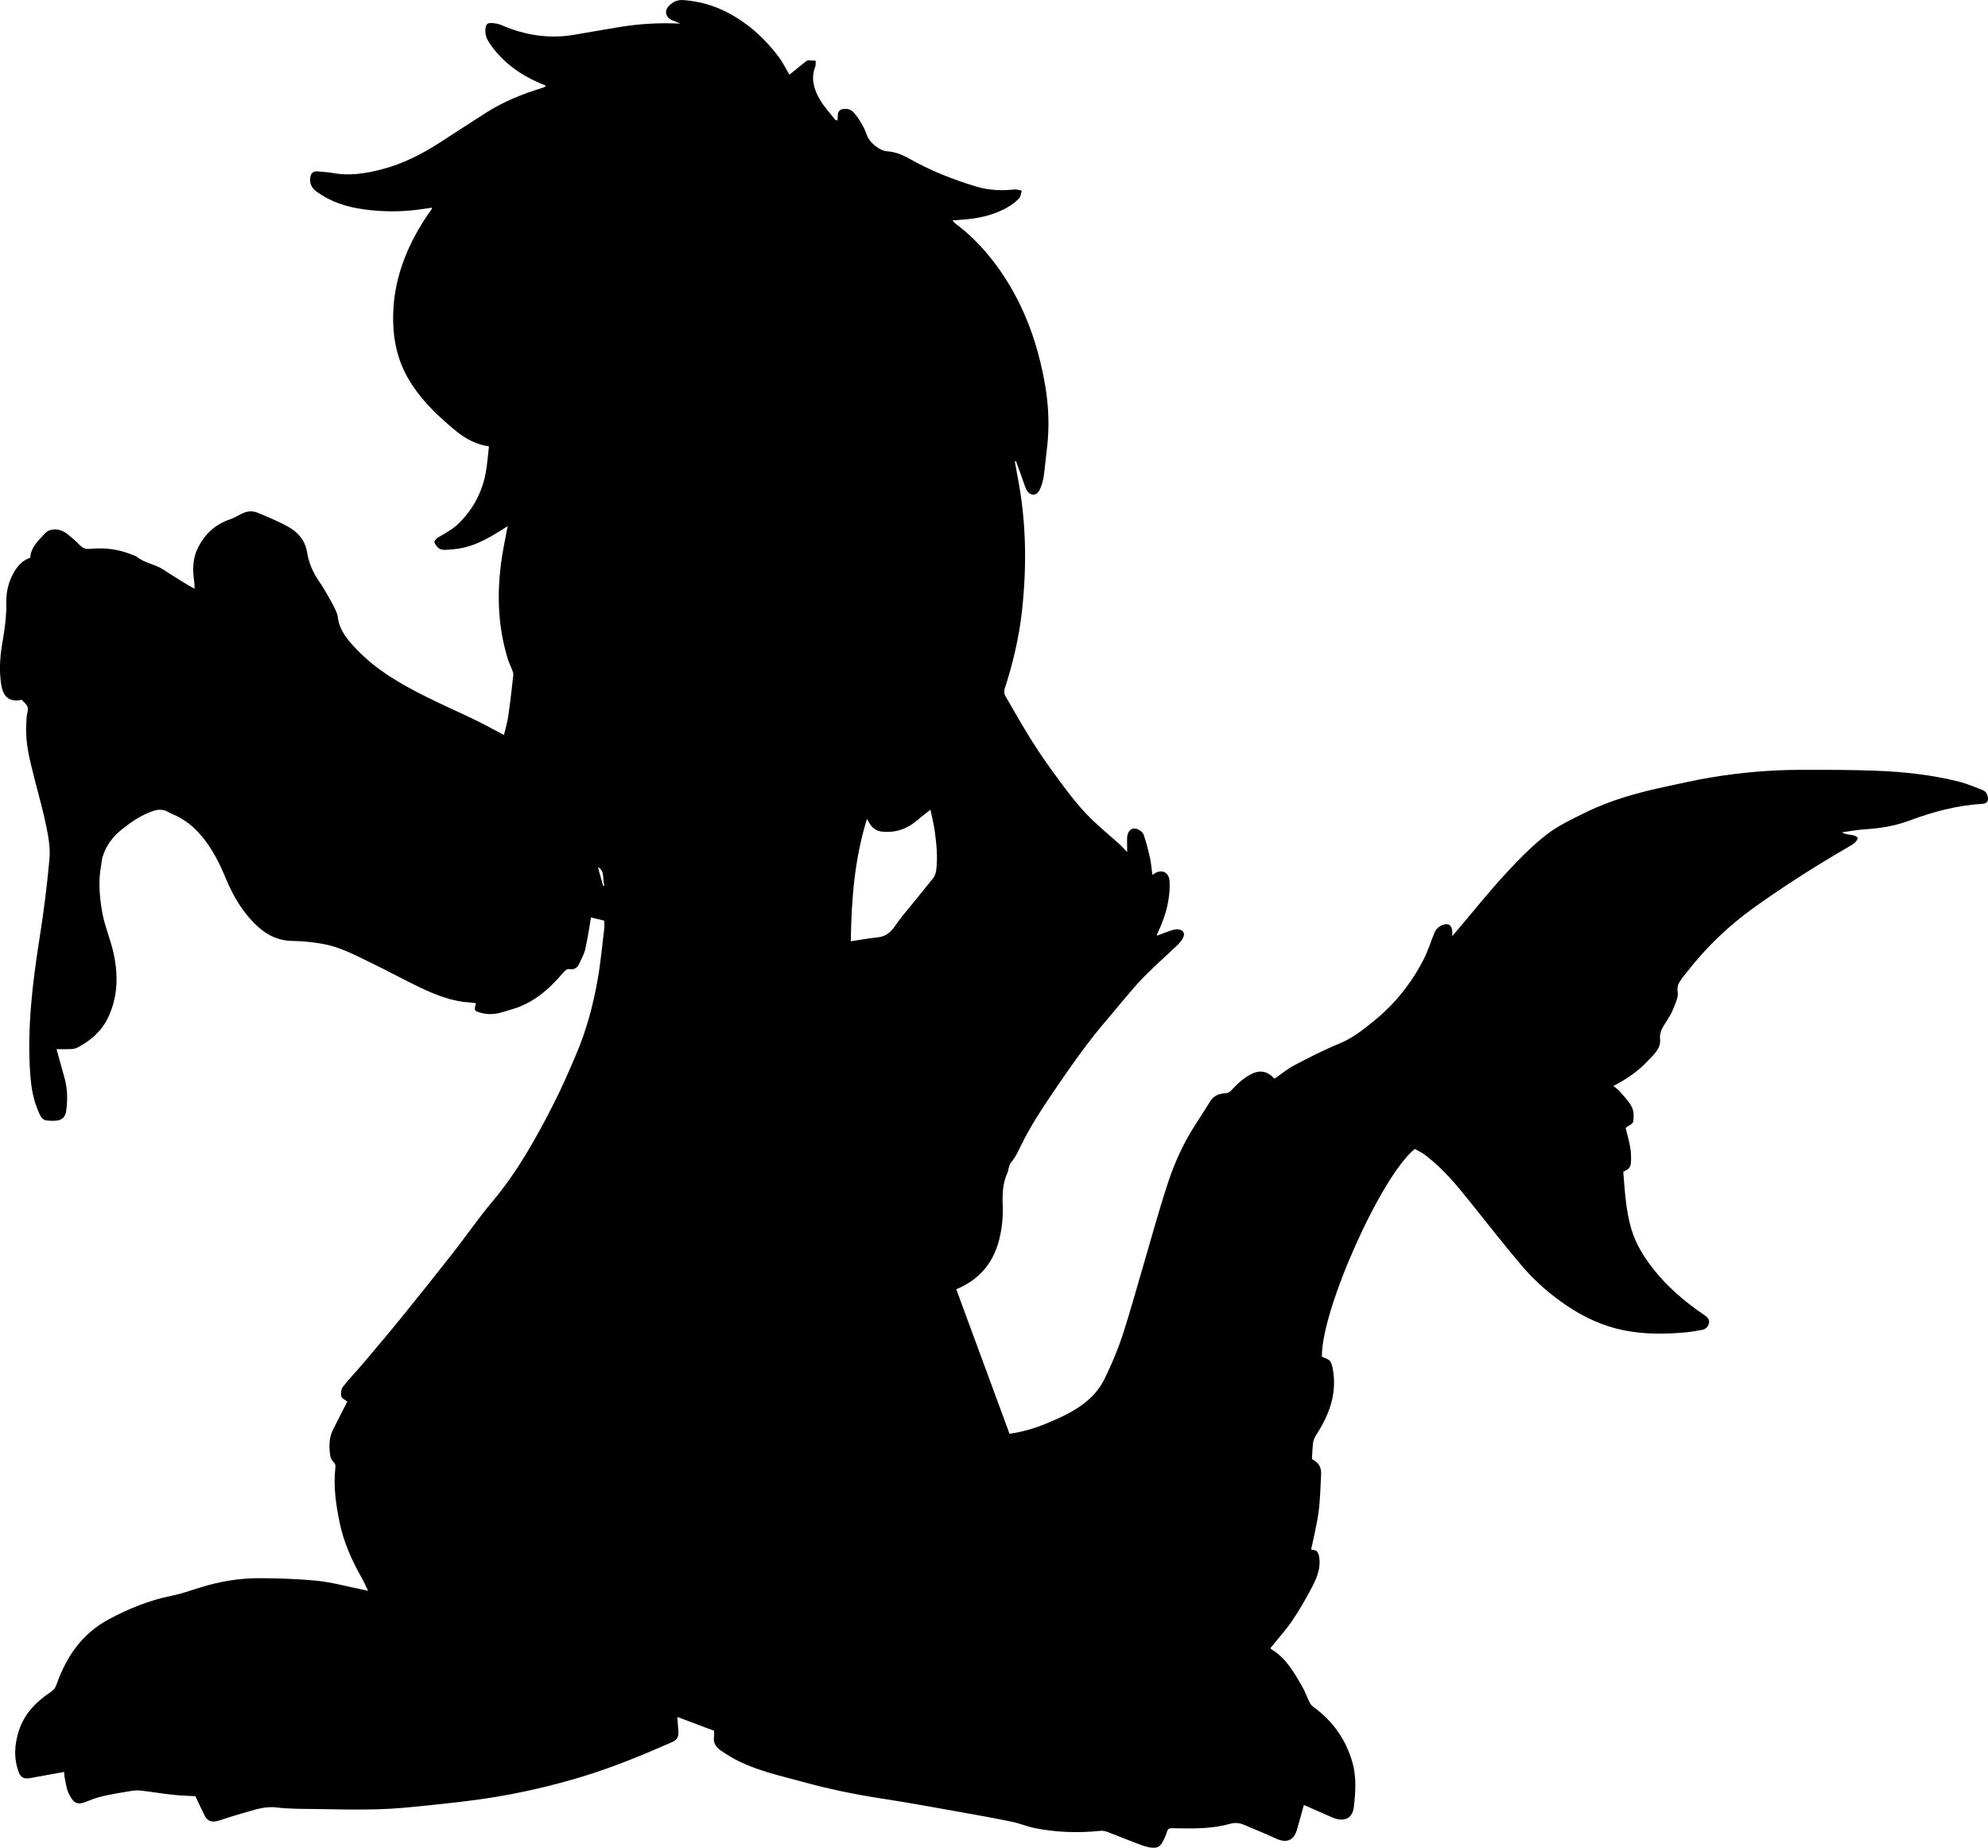
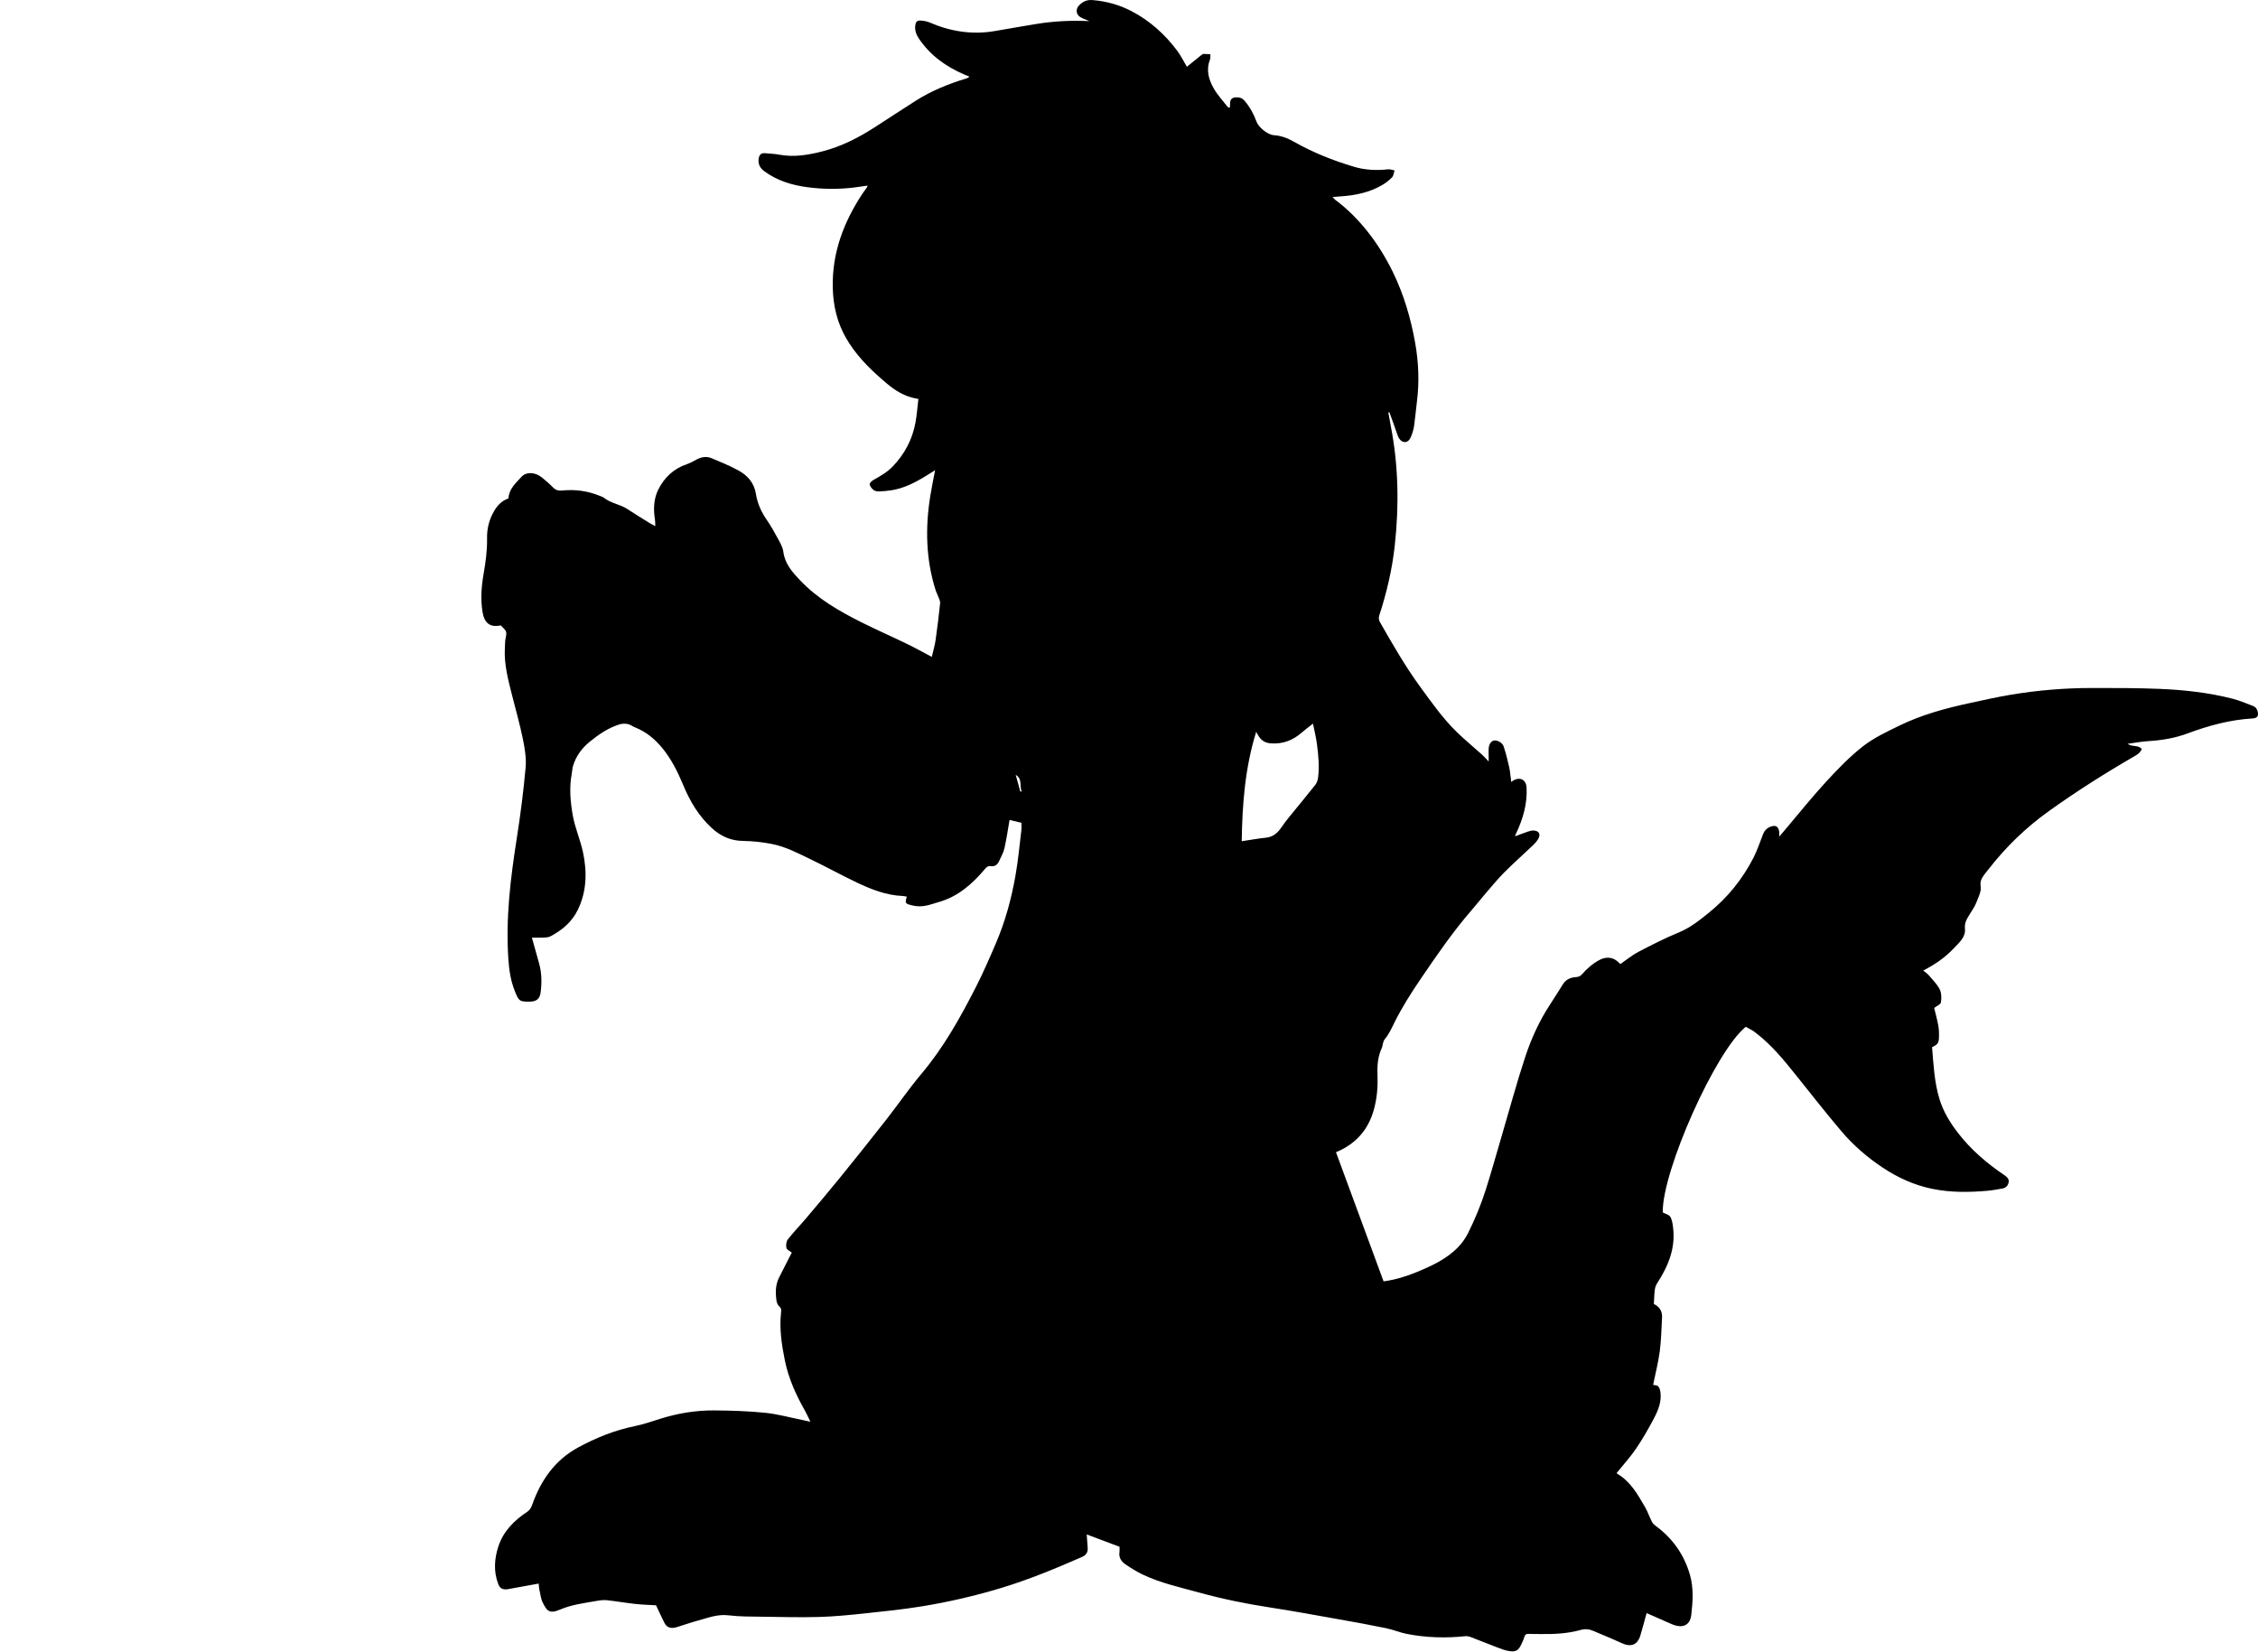
- <svg xmlns="http://www.w3.org/2000/svg" version="1.1" id="Layer_1" x="0px" y="0px" viewBox="0 0 1645.43 1529.42" style="enable-background:new 0 0 1645.43 1529.42;" xml:space="preserve">
+ <svg xmlns="http://www.w3.org/2000/svg" version="1.1" id="Layer_1" x="0px" y="0px" viewBox="0 0 2091.3 1529.42" style="enable-background:new 0 0 2091.3 1529.42;" xml:space="preserve">
  <g>
-     <path d="M590.99,1432.53c-10.39-3.9-20.15-7.57-30.37-11.41c0.31,4.39,0.56,8.43,0.89,12.47c0.34,4.04-1.52,6.74-5.08,8.3   c-24.35,10.67-48.88,20.86-74.37,28.6c-24.37,7.4-49.13,13.15-74.22,17.23c-17.54,2.85-35.26,4.68-52.95,6.55   c-13.9,1.47-27.85,2.87-41.8,3.27c-17.46,0.5-34.96,0.05-52.44-0.21c-10.65-0.16-21.37-0.02-31.91-1.31   c-9.92-1.21-18.63,2.25-27.66,4.71c-6.72,1.83-13.3,4.12-19.96,6.19c-4.75,1.48-9.03,1.14-11.56-3.83   c-2.6-5.1-4.95-10.32-7.83-16.37c-5.48-0.33-12.26-0.49-18.98-1.21c-8.76-0.94-17.46-2.49-26.21-3.45   c-3.06-0.34-6.27-0.01-9.33,0.53c-11.74,2.08-23.6,3.45-34.78,8.28c-9.86,4.26-12.14,0.24-15.5-6.36   c-1.97-3.87-2.37-8.56-3.36-12.91c-0.35-1.57-0.35-3.22-0.52-4.97c-8.4,1.52-16.37,2.97-24.34,4.41c-1.64,0.3-3.27,0.69-4.92,0.87   c-4.21,0.44-6.68-0.89-8.18-4.81c-4.44-11.55-3.66-23.31,0.04-34.72c4.55-14.01,14.43-24.06,26.49-32.02   c2.51-1.66,3.77-3.59,4.78-6.45c8.06-22.81,21.06-41.72,42.96-53.51c16.48-8.88,33.61-15.84,52.06-19.57   c7.91-1.6,15.63-4.27,23.35-6.72c16.48-5.21,33.37-8.01,50.6-7.85c15.65,0.14,31.35,0.6,46.9,2.19c11.67,1.19,23.14,4.4,34.7,6.72   c2.07,0.42,4.14,0.88,7.2,1.54c-2.09-4.25-3.59-7.69-5.43-10.94c-8.17-14.39-14.85-29.4-18.18-45.66   c-3.01-14.69-5.21-29.52-3.56-44.62c0.22-2.02,0.41-3.7-1.46-5.36c-1.37-1.22-2.44-3.32-2.71-5.16   c-1.06-7.32-1.19-14.66,2.22-21.52c3.97-8.01,8.1-15.94,11.89-23.35c-1.78-1.45-4.6-2.62-4.98-4.33c-0.54-2.46-0.17-5.99,1.32-7.89   c5.27-6.75,11.29-12.92,16.83-19.47c10.72-12.69,21.46-25.38,31.93-38.28c14.23-17.55,28.33-35.2,42.26-52.99   c11.06-14.13,21.24-28.99,32.78-42.7c20.52-24.36,35.85-51.87,50.23-79.99c6.87-13.44,12.89-27.34,18.83-41.22   c8.57-20.02,14.22-40.99,18-62.38c2.46-13.9,3.74-28.02,5.44-42.05c0.28-2.27,0.04-4.6,0.04-6.77c-3.97-0.96-7.79-1.89-10.99-2.66   c-1.44,8.25-2.71,17.25-4.69,26.1c-0.92,4.13-3.13,7.99-4.91,11.9c-1.49,3.28-3.83,5.41-7.8,4.8c-2.64-0.41-4.02,1.03-5.69,3   c-11.54,13.62-24.6,25.13-42.34,30.23c-6.08,1.75-11.98,4.11-18.41,3.97c-2.43-0.05-4.91-0.4-7.25-1.04   c-5.68-1.56-5.83-1.99-4.06-7.87c-1.28-0.23-2.52-0.61-3.76-0.65c-15.13-0.58-28.9-6.02-42.28-12.34   c-14.1-6.66-27.75-14.27-41.81-21.03c-12.11-5.81-24.08-12.28-37.4-14.85c-8.62-1.66-17.49-2.67-26.27-2.76   c-11.54-0.12-20.83-4.3-29.18-11.99c-12.16-11.19-20.24-24.88-26.49-39.97c-4.96-11.98-10.8-23.63-19.02-33.75   c-6.87-8.47-15.16-15.37-25.5-19.47c-2.29-0.91-4.36-2.6-6.71-3.07c-2.44-0.48-5.26-0.45-7.63,0.28   c-10.3,3.19-18.98,9.12-27.36,15.88c-7.56,6.1-12.86,13.34-15.68,22.48c-0.72,2.34-0.77,4.88-1.23,7.3   c-2.42,12.77-1.34,25.38,0.84,38.1c2.04,11.89,7.03,22.91,9.53,34.55c3.92,18.22,3.55,36.49-4.86,53.65   c-5.44,11.09-14.55,18.82-25.42,24.43c-1.69,0.87-3.85,1-5.82,1.09c-3.48,0.17-6.97,0.05-11.18,0.05c2.29,8.22,4.45,16,6.63,23.77   c2.52,8.98,2.64,18.12,1.4,27.24c-0.8,5.85-4.03,8.19-9.94,8.26c-9.68,0.11-10.17-0.45-13.94-9.83c-3.77-9.41-5.24-19.2-5.93-29.2   c-2.61-37.65,1.87-74.77,7.71-111.86c3.44-21.85,6.27-43.84,8.24-65.87c0.78-8.77-0.79-17.95-2.57-26.69   c-2.74-13.49-6.59-26.76-9.94-40.13c-3.6-14.36-7.53-28.67-6.71-43.71c0.13-2.33,0.13-4.67,0.34-6.99   c0.25-2.75,1.48-5.71,0.79-8.16c-0.64-2.29-3.23-4.04-4.96-6.03c-9.8,2.15-15.22-1.98-16.89-12.6   c-1.84-11.68-1.03-23.28,0.99-34.81c1.92-10.99,3.43-22,3.24-33.19c-0.16-9.01,1.93-17.46,6.53-25.28   c3.12-5.32,7.11-9.57,13.29-11.69c0.47-8.78,6.78-14.22,12.09-20.03c4.54-4.97,12.95-4.32,19.08,0.77   c3.44,2.86,6.89,5.76,9.99,8.97c2.44,2.54,5.02,3.32,8.45,2.96c12.12-1.24,23.9,0.36,35.2,5.03c1.23,0.51,2.61,0.87,3.61,1.68   c6.43,5.21,14.97,5.95,21.75,10.47c6.77,4.52,13.76,8.71,20.68,13.01c1.4,0.87,2.9,1.57,5.15,2.77c-0.11-2.41-0.03-4.29-0.32-6.11   c-1.54-9.57-1.21-19.13,3.12-27.79c5.58-11.16,14.27-19.36,26.43-23.45c3.09-1.04,6.01-2.66,8.88-4.24   c4.49-2.47,9.24-3.27,13.92-1.33c8.37,3.47,16.79,6.95,24.74,11.25c8.58,4.64,14.77,11.51,16.41,21.77   c1.37,8.62,4.78,16.45,9.78,23.71c4.05,5.88,7.56,12.15,10.96,18.44c1.96,3.63,4.16,7.51,4.66,11.47   c1.43,11.23,8.35,18.95,15.6,26.56c16.21,17.02,36.23,28.55,56.96,38.91c13.82,6.91,27.99,13.12,41.89,19.86   c7.57,3.67,14.93,7.79,23.05,12.06c1.17-5.05,2.75-10.24,3.52-15.54c1.65-11.35,2.96-22.76,4.21-34.17   c0.17-1.6-0.69-3.36-1.28-4.98c-0.91-2.47-2.19-4.81-2.98-7.32c-9.01-28.54-9.55-57.59-4.89-86.9c1.25-7.84,2.91-15.6,4.49-23.96   c-3.72,2.32-7.01,4.45-10.37,6.46c-9.31,5.57-18.98,10.32-29.82,12.07c-3.76,0.61-7.57,0.96-11.38,1.1   c-1.76,0.06-3.93-0.19-5.24-1.18c-1.7-1.28-3.4-3.32-3.8-5.29c-0.22-1.12,1.9-3.24,3.42-4.09c6.39-3.58,12.71-7.15,17.88-12.5   c11.05-11.44,18.19-24.94,21.1-40.53c1.33-7.14,1.81-14.44,2.72-22.06c-9.02-1.34-16.32-4.82-23.01-9.48   c-3.94-2.75-7.58-5.94-11.21-9.1c-12.71-11.08-24.34-23.09-32.81-37.89c-8.29-14.48-11.91-30-12.27-46.62   c-0.71-32.2,10.08-60.63,27.51-87.02c1.37-2.07,2.89-4.05,4.31-6.09c0.17-0.24,0.15-0.62,0.32-1.36   c-3.99,0.57-7.84,1.15-11.69,1.65c-14.62,1.88-29.24,1.76-43.83-0.16c-14.5-1.9-28.21-6.08-40.16-14.91   c-3.94-2.91-5.82-6.76-5.05-11.7c0.5-3.2,2.11-5.24,5.68-4.91c4.47,0.41,8.99,0.55,13.38,1.37c13.81,2.57,27.2,0.25,40.47-3.2   c17.05-4.44,32.58-12.34,47.33-21.81c13-8.35,25.88-16.87,38.93-25.14c14.42-9.14,30.12-15.45,46.4-20.41   c0.91-0.28,1.82-0.55,2.96-1.72c-1.56-0.64-3.13-1.26-4.69-1.93c-17.15-7.37-31.81-17.87-42.3-33.61c-2.28-3.43-3.6-7.14-3.2-11.29   c0.39-4.13,1.71-5.41,5.72-5.06c2.61,0.23,5.32,0.74,7.71,1.77c19.25,8.32,39.16,11.47,59.96,7.96   c12.79-2.16,25.56-4.48,38.36-6.55c16.33-2.65,32.75-3.54,49.55-2.69c-2.17-0.91-4.32-1.89-6.52-2.73   c-5.49-2.09-7.07-7.78-2.92-11.97c3.34-3.37,6.92-5.26,12.59-4.78c12.7,1.07,24.5,4.33,35.7,10.15c17,8.82,30.89,21.33,42.34,36.53   c3.64,4.83,6.31,10.38,9.11,15.07c4.52-3.67,8.95-7.28,13.42-10.85c0.63-0.5,1.47-1.04,2.22-1.05c2.05-0.03,4.11,0.22,6.16,0.36   c-0.14,1.72,0.12,3.59-0.48,5.13c-3.66,9.44-1.07,18.25,3.48,26.3c3.54,6.27,8.64,11.66,13.09,17.41c0.23,0.3,0.89,0.27,1.95,0.56   c0.08-1.6,0.17-2.99,0.21-4.38c0.08-3.21,1.76-4.84,4.9-5.15c3.36-0.33,6.29,0.54,8.51,3.17c4.87,5.78,8.51,12.28,11.06,19.37   c1.92,5.34,10.48,12.12,15.93,12.47c6.61,0.42,12.69,2.67,18.37,5.9c17.68,10.09,36.45,17.54,55.9,23.35   c10.35,3.1,20.93,3.58,31.65,2.37c1.93-0.22,3.98,0.68,5.97,1.06c-0.7,2.14-0.84,4.81-2.24,6.3c-2.57,2.74-5.68,5.13-8.92,7.05   c-12.01,7.11-25.31,9.79-39.06,10.69c-2.16,0.14-4.31,0.34-7.19,0.56c1.09,1.16,1.69,2.03,2.5,2.63   c11.18,8.28,20.95,18.12,29.54,28.9c9.41,11.8,17.36,24.68,23.99,38.34c10.02,20.66,16.4,42.44,20.43,64.95   c3.28,18.3,4,36.72,1.62,55.22c-0.93,7.26-1.51,14.56-2.55,21.81c-0.47,3.25-1.4,6.51-2.63,9.56c-1.19,2.97-3.21,6.19-6.85,5.46   c-3.08-0.62-4.91-3.49-5.98-6.7c-2.34-7.01-4.95-13.92-7.45-20.88c-0.32,0.09-0.64,0.19-0.96,0.28c0.77,4.23,1.48,8.46,2.3,12.68   c7.14,36.62,7.69,73.47,3.67,110.43c-2.42,22.21-7.53,43.88-14.44,65.13c-0.53,1.63-0.38,4.01,0.46,5.48   c11.77,20.63,23.58,41.25,37.61,60.46c10.58,14.49,20.92,29.22,33.83,41.79c7.49,7.3,15.63,13.94,23.41,20.95   c1.94,1.75,3.64,3.77,6.09,6.34c0-2.01,0-3.37,0-4.73c-0.01-2.49-0.17-5,0.01-7.48c0.28-3.92,2.27-6.67,4.95-7.24   c2.76-0.59,7.66,1.81,8.85,5.32c2.11,6.26,3.73,12.71,5.16,19.17c0.97,4.35,1.26,8.84,1.94,13.9c1.05-0.73,1.71-1.29,2.46-1.68   c6.1-3.22,11.38-0.07,11.74,6.83c0.78,15.04-3.32,28.94-9.62,42.35c-0.35,0.75-0.67,1.51-0.98,2.28c-0.04,0.1,0.09,0.28,0.14,0.43   c3.95-1.45,7.88-2.97,11.87-4.32c1.54-0.52,3.22-0.98,4.83-0.95c5.26,0.1,7.18,3.5,4.44,7.97c-1.28,2.1-2.98,4.01-4.77,5.72   c-9.02,8.59-18.37,16.84-27.13,25.68c-6.42,6.48-12.16,13.64-18.13,20.56c-3.79,4.41-7.36,9.01-11.18,13.4   c-17.27,19.84-32.13,41.43-46.91,63.15c-9.1,13.38-17.79,26.91-24.96,41.38c-2.66,5.36-5.02,10.8-8.95,15.41   c-0.9,1.05-1.25,2.61-1.7,3.98c-0.41,1.26-0.37,2.69-0.92,3.86c-4.09,8.55-4.46,17.58-4.11,26.84c0.38,10.19-0.58,20.31-3.25,30.19   c-5.16,19.09-16.98,32.29-35.2,39.81c14.61,39.65,29.3,79.51,44.09,119.62c10.65-1.49,20.99-4.55,30.93-8.69   c12.11-5.05,24.1-10.46,34.16-19.25c5.57-4.86,9.96-10.35,13.32-17.11c6.45-12.98,11.94-26.32,16.31-40.08   c5.33-16.79,10.02-33.77,15-50.67c7.09-24.06,13.63-48.3,21.47-72.11c5.66-17.19,13.26-33.71,23.27-48.96   c4-6.1,7.85-12.29,11.73-18.46c2.85-4.53,7.29-6.18,12.24-6.5c2.35-0.15,3.82-0.9,5.39-2.67c4.65-5.22,9.82-9.83,16.1-13.16   c6.62-3.51,13.08-2.7,18.32,2.78c0.32,0.34,0.69,0.63,1.09,0.99c5.54-3.82,10.7-8.17,16.53-11.22c12.35-6.45,24.8-12.82,37.68-18.1   c10.4-4.27,18.86-11.08,27.34-17.89c17.6-14.12,31.58-31.42,41.84-51.53c3.52-6.91,5.89-14.41,8.78-21.64   c1.3-3.27,3.55-5.57,6.86-6.83c4.71-1.79,7.41-0.23,8.04,4.71c0.14,1.12,0.02,2.27,0.02,4.51c2.44-2.87,4.22-4.96,6-7.06   c12.48-14.7,24.53-29.81,37.58-43.98c10.67-11.59,21.77-23.08,34.13-32.75c9.93-7.77,21.8-13.25,33.24-18.87   c20.85-10.23,43.17-16.26,65.8-21.12c12.51-2.69,25.01-5.54,37.63-7.64c24.67-4.11,49.56-6.23,74.58-6.25   c20.98-0.02,41.98-0.06,62.93,0.79c22.78,0.93,45.46,3.42,67.64,9.03c6.24,1.58,12.23,4.14,18.28,6.41   c1.52,0.57,3.3,1.45,4.08,2.72c1.02,1.67,1.75,3.94,1.52,5.82c-0.28,2.28-2.27,3.27-4.81,3.42c-20.79,1.17-40.75,6.56-60.07,13.77   c-12.07,4.51-24.24,6.5-36.89,7.26c-6.09,0.37-12.13,1.55-19.01,2.47c4.35,3.12,9.84,0.81,13.14,4.77   c-1.36,3.74-4.46,5.4-7.42,7.12c-26.93,15.58-53.17,32.23-78.48,50.35c-21.25,15.21-39.89,33.13-55.89,53.8   c-1.22,1.58-2.58,3.06-3.74,4.68c-2.42,3.38-4.47,6.21-3.65,11.41c0.74,4.69-2.22,10.12-4.09,15.02c-1.29,3.38-3.45,6.44-5.35,9.57   c-2.7,4.45-5.76,8.31-5.13,14.43c0.83,8.04-5.5,13.08-10.51,18.41c-7.96,8.45-17.37,14.92-28.13,20.39   c2.01,1.7,3.93,2.94,5.35,4.61c3.52,4.15,7.58,8.12,9.94,12.9c1.7,3.43,1.71,8.15,1.09,12.08c-0.29,1.86-3.81,3.21-6.24,5.09   c1.12,4.67,2.69,10.23,3.74,15.88c0.66,3.56,0.83,7.28,0.73,10.91c-0.16,5.79-1.18,7.06-6.43,9.55   c1.33,15.98,2.09,32.11,6.76,47.69c3.53,11.79,9.83,22.1,17.3,31.76c12.01,15.54,26.72,28.13,42.91,39.07   c2.35,1.59,4.43,3.44,4.01,6.33c-0.46,3.12-2.47,5.47-5.84,6.05c-4.58,0.78-9.16,1.68-13.78,2.08c-17.13,1.5-34.21,1.69-51.2-1.79   c-16.71-3.42-31.86-10.33-45.96-19.71c-14.22-9.46-27.09-20.6-38.11-33.57c-14.62-17.23-28.55-35.05-42.68-52.7   c-11.04-13.78-22.23-27.4-36.35-38.24c-1.18-0.91-2.37-1.84-3.65-2.6c-1.98-1.17-4.04-2.21-5.94-3.24   c-28.03,22.48-77.5,133.48-76.91,171.9c2.49,1.34,5.8,2.05,6.99,4.04c1.7,2.82,2.16,6.54,2.59,9.94   c2.42,19.28-4.58,35.91-14.76,51.64c-1.12,1.73-1.89,3.89-2.15,5.94c-0.53,4.28-0.61,8.62-0.9,13.26   c5.16,2.42,7.92,6.59,7.59,12.48c-0.6,10.43-0.73,20.93-2.1,31.26c-1.4,10.48-4.07,20.8-6.17,31.15c1.55,0.39,3.7,0.3,4.65,1.32   c1.23,1.32,1.87,3.48,2.12,5.36c1.2,8.84-2.03,16.81-5.98,24.29c-5.02,9.54-10.38,18.96-16.43,27.87   c-5.39,7.93-11.92,15.08-18.08,22.72c0.02,0.03,0.19,0.58,0.56,0.8c12.19,7.15,18.83,18.98,25.58,30.64   c2.56,4.42,4.2,9.37,6.54,13.94c0.78,1.52,2.27,2.81,3.69,3.85c15.52,11.48,26.06,26.52,31.42,44.96   c3.54,12.19,2.73,24.78,1.29,37.22c-1.33,11.48-10.07,12.15-18.02,8.68c-7.86-3.44-15.71-6.92-23.36-10.29   c-2.04,7.36-3.79,14.07-5.78,20.71c-2.66,8.87-8.72,11.09-17.34,7.09c-8.72-4.05-17.67-7.61-26.51-11.4   c-3.76-1.61-7.42-1.91-11.52-0.76c-12.13,3.38-24.6,3.96-37.12,3.77c-3.67-0.05-7.34,0-11-0.15c-2.14-0.08-3.34,0.59-3.97,2.79   c-0.67,2.38-1.74,4.67-2.8,6.91c-2.61,5.54-4.82,7.11-10.98,6.27c-4.03-0.55-7.95-2.16-11.8-3.62c-8.08-3.04-16.05-6.36-24.12-9.41   c-1.65-0.62-3.59-0.95-5.32-0.77c-18,1.88-35.92,1.34-53.67-2.1c-6.66-1.29-13.02-4.03-19.67-5.4c-14.5-2.99-29.07-5.63-43.64-8.21   c-21.45-3.81-42.89-7.77-64.42-11.06c-21.88-3.34-43.48-7.82-64.8-13.68c-17.75-4.87-35.84-8.79-52.56-16.82   c-5.37-2.58-10.47-5.78-15.42-9.11c-4.03-2.71-6.69-6.46-5.75-11.84C591.21,1435.76,590.99,1434.23,590.99,1432.53z M770.16,670.19   c-3.91,3.1-7.39,5.66-10.64,8.48c-8.16,7.11-17.41,10.58-28.38,9.79c-4.81-0.34-8.22-2.26-10.85-6.01   c-0.81-1.15-1.43-2.43-2.72-4.64c-10.35,33.39-12.86,66.63-13.39,101.29c7.93-1.19,15.07-2.53,22.28-3.25   c6.62-0.66,10.88-4.3,14.4-9.47c2.15-3.15,4.44-6.22,6.85-9.18c8.16-10.08,16.48-20.02,24.53-30.19c1.43-1.81,2.35-4.37,2.65-6.69   c1.35-10.48,0.29-20.95-1.06-31.34C773.02,682.79,771.46,676.68,770.16,670.19z M499.16,733.19c0.4-0.1,0.8-0.2,1.2-0.3   c-2.15-4.98,0.93-11.51-5.5-15.24C496.3,722.84,497.73,728.01,499.16,733.19z" />
+     <path d="M1036.86,1432.53c-10.39-3.9-20.15-7.57-30.37-11.41c0.31,4.39,0.56,8.43,0.89,12.47c0.34,4.04-1.52,6.74-5.08,8.3   c-24.35,10.67-48.88,20.86-74.37,28.6c-24.37,7.4-49.13,13.15-74.22,17.23c-17.54,2.85-35.26,4.68-52.95,6.55   c-13.9,1.47-27.85,2.87-41.8,3.27c-17.46,0.5-34.96,0.05-52.44-0.21c-10.65-0.16-21.37-0.02-31.91-1.31   c-9.92-1.21-18.63,2.25-27.66,4.71c-6.72,1.83-13.3,4.12-19.96,6.19c-4.75,1.48-9.03,1.14-11.56-3.83   c-2.6-5.1-4.95-10.32-7.83-16.37c-5.48-0.33-12.26-0.49-18.98-1.21c-8.76-0.94-17.46-2.49-26.21-3.45   c-3.06-0.34-6.27-0.01-9.33,0.53c-11.74,2.08-23.6,3.45-34.78,8.28c-9.86,4.26-12.14,0.24-15.5-6.36   c-1.97-3.87-2.37-8.56-3.36-12.91c-0.35-1.57-0.35-3.22-0.52-4.97c-8.4,1.52-16.37,2.97-24.34,4.41c-1.64,0.3-3.27,0.69-4.92,0.87   c-4.21,0.44-6.68-0.89-8.18-4.81c-4.44-11.55-3.66-23.31,0.04-34.72c4.55-14.01,14.43-24.06,26.49-32.02   c2.51-1.66,3.77-3.59,4.78-6.45c8.06-22.81,21.06-41.72,42.96-53.51c16.48-8.88,33.61-15.84,52.06-19.57   c7.91-1.6,15.63-4.27,23.35-6.72c16.48-5.21,33.37-8.01,50.6-7.85c15.65,0.14,31.35,0.6,46.9,2.19c11.67,1.19,23.14,4.4,34.7,6.72   c2.07,0.42,4.14,0.88,7.2,1.54c-2.09-4.25-3.59-7.69-5.43-10.94c-8.17-14.39-14.85-29.4-18.18-45.66   c-3.01-14.69-5.21-29.52-3.56-44.62c0.22-2.02,0.41-3.7-1.46-5.36c-1.37-1.22-2.44-3.32-2.71-5.16   c-1.06-7.32-1.19-14.66,2.22-21.52c3.97-8.01,8.1-15.94,11.89-23.35c-1.78-1.45-4.6-2.62-4.98-4.33c-0.54-2.46-0.17-5.99,1.32-7.89   c5.27-6.75,11.29-12.92,16.83-19.47c10.72-12.69,21.46-25.38,31.93-38.28c14.23-17.55,28.33-35.2,42.26-52.99   c11.06-14.13,21.24-28.99,32.78-42.7c20.52-24.36,35.85-51.87,50.23-79.99c6.87-13.44,12.89-27.34,18.83-41.22   c8.57-20.02,14.22-40.99,18-62.38c2.46-13.9,3.74-28.02,5.44-42.05c0.28-2.27,0.04-4.6,0.04-6.77c-3.97-0.96-7.79-1.89-10.99-2.66   c-1.44,8.25-2.71,17.25-4.69,26.1c-0.92,4.13-3.13,7.99-4.91,11.9c-1.49,3.28-3.83,5.41-7.8,4.8c-2.64-0.41-4.02,1.03-5.69,3   c-11.54,13.62-24.6,25.13-42.34,30.23c-6.08,1.75-11.98,4.11-18.41,3.97c-2.43-0.05-4.91-0.4-7.25-1.04   c-5.68-1.56-5.83-1.99-4.06-7.87c-1.28-0.23-2.52-0.61-3.76-0.65c-15.13-0.58-28.9-6.02-42.28-12.34   c-14.1-6.66-27.75-14.27-41.81-21.03c-12.11-5.81-24.08-12.28-37.4-14.85c-8.62-1.66-17.49-2.67-26.27-2.76   c-11.54-0.12-20.83-4.3-29.18-11.99c-12.16-11.19-20.24-24.88-26.49-39.97c-4.96-11.98-10.8-23.63-19.02-33.75   c-6.87-8.47-15.16-15.37-25.5-19.47c-2.29-0.91-4.36-2.6-6.71-3.07c-2.44-0.48-5.26-0.45-7.63,0.28   c-10.3,3.19-18.98,9.12-27.36,15.88c-7.56,6.1-12.86,13.34-15.68,22.48c-0.72,2.34-0.77,4.88-1.23,7.3   c-2.42,12.77-1.34,25.38,0.84,38.1c2.04,11.89,7.03,22.91,9.53,34.55c3.92,18.22,3.55,36.49-4.86,53.65   c-5.44,11.09-14.55,18.82-25.42,24.43c-1.69,0.87-3.85,1-5.82,1.09c-3.48,0.17-6.97,0.05-11.18,0.05c2.29,8.22,4.45,16,6.63,23.77   c2.52,8.98,2.64,18.12,1.4,27.24c-0.8,5.85-4.03,8.19-9.94,8.26c-9.68,0.11-10.17-0.45-13.94-9.83c-3.77-9.41-5.24-19.2-5.93-29.2   c-2.61-37.65,1.87-74.77,7.71-111.86c3.44-21.85,6.27-43.84,8.24-65.87c0.78-8.77-0.79-17.95-2.57-26.69   c-2.74-13.49-6.59-26.76-9.94-40.13c-3.6-14.36-7.53-28.67-6.71-43.71c0.13-2.33,0.13-4.67,0.34-6.99   c0.25-2.75,1.48-5.71,0.79-8.16c-0.64-2.29-3.23-4.04-4.96-6.03c-9.8,2.15-15.22-1.98-16.89-12.6   c-1.84-11.68-1.03-23.28,0.99-34.81c1.92-10.99,3.43-22,3.24-33.19c-0.16-9.01,1.93-17.46,6.53-25.28   c3.12-5.32,7.11-9.57,13.29-11.69c0.47-8.78,6.78-14.22,12.09-20.03c4.54-4.97,12.95-4.32,19.08,0.77   c3.44,2.86,6.89,5.76,9.99,8.97c2.44,2.54,5.02,3.32,8.45,2.96c12.12-1.24,23.9,0.36,35.2,5.03c1.23,0.51,2.61,0.87,3.61,1.68   c6.43,5.21,14.97,5.95,21.75,10.47c6.77,4.52,13.76,8.71,20.68,13.01c1.4,0.87,2.9,1.57,5.15,2.77c-0.11-2.41-0.03-4.29-0.32-6.11   c-1.54-9.57-1.21-19.13,3.12-27.79c5.58-11.16,14.27-19.36,26.43-23.45c3.09-1.04,6.01-2.66,8.88-4.24   c4.49-2.47,9.24-3.27,13.92-1.33c8.37,3.47,16.79,6.95,24.74,11.25c8.58,4.64,14.77,11.51,16.41,21.77   c1.37,8.62,4.78,16.45,9.78,23.71c4.05,5.88,7.56,12.15,10.96,18.44c1.96,3.63,4.16,7.51,4.66,11.47   c1.43,11.23,8.35,18.95,15.6,26.56c16.21,17.02,36.23,28.55,56.96,38.91c13.82,6.91,27.99,13.12,41.89,19.86   c7.57,3.67,14.93,7.79,23.05,12.06c1.17-5.05,2.75-10.24,3.52-15.54c1.65-11.35,2.96-22.76,4.21-34.17   c0.17-1.6-0.69-3.36-1.28-4.98c-0.91-2.47-2.19-4.81-2.98-7.32c-9.01-28.54-9.55-57.59-4.89-86.9c1.25-7.84,2.91-15.6,4.49-23.96   c-3.72,2.32-7.01,4.45-10.37,6.46c-9.31,5.57-18.98,10.32-29.82,12.07c-3.76,0.61-7.57,0.96-11.38,1.1   c-1.76,0.06-3.93-0.19-5.24-1.18c-1.7-1.28-3.4-3.32-3.8-5.29c-0.22-1.12,1.9-3.24,3.42-4.09c6.39-3.58,12.71-7.15,17.88-12.5   c11.05-11.44,18.19-24.94,21.1-40.53c1.33-7.14,1.81-14.44,2.72-22.06c-9.02-1.34-16.32-4.82-23.01-9.48   c-3.94-2.75-7.58-5.94-11.21-9.1c-12.71-11.08-24.34-23.09-32.81-37.89c-8.29-14.48-11.91-30-12.27-46.62   c-0.71-32.2,10.08-60.63,27.51-87.02c1.37-2.07,2.89-4.05,4.31-6.09c0.17-0.24,0.15-0.62,0.32-1.36   c-3.99,0.57-7.84,1.15-11.69,1.65c-14.62,1.88-29.24,1.76-43.83-0.16c-14.5-1.9-28.21-6.08-40.16-14.91   c-3.94-2.91-5.82-6.76-5.05-11.7c0.5-3.2,2.11-5.24,5.68-4.91c4.47,0.41,8.99,0.55,13.38,1.37c13.81,2.57,27.2,0.25,40.47-3.2   c17.05-4.44,32.58-12.34,47.33-21.81c13-8.35,25.88-16.87,38.93-25.14c14.42-9.14,30.12-15.45,46.4-20.41   c0.91-0.28,1.82-0.55,2.96-1.72c-1.56-0.64-3.13-1.26-4.69-1.93c-17.15-7.37-31.81-17.87-42.3-33.61c-2.28-3.43-3.6-7.14-3.2-11.29   c0.39-4.13,1.71-5.41,5.72-5.06c2.61,0.23,5.32,0.74,7.71,1.77c19.25,8.32,39.16,11.47,59.96,7.96   c12.79-2.16,25.56-4.48,38.36-6.55c16.33-2.65,32.75-3.54,49.55-2.69c-2.17-0.91-4.32-1.89-6.52-2.73   c-5.49-2.09-7.07-7.78-2.92-11.97c3.34-3.37,6.92-5.26,12.59-4.78c12.7,1.07,24.5,4.33,35.7,10.15c17,8.82,30.89,21.33,42.34,36.53   c3.64,4.83,6.31,10.38,9.11,15.07c4.52-3.67,8.95-7.28,13.42-10.85c0.63-0.5,1.47-1.04,2.22-1.05c2.05-0.03,4.11,0.22,6.16,0.36   c-0.14,1.72,0.12,3.59-0.48,5.13c-3.66,9.44-1.07,18.25,3.48,26.3c3.54,6.27,8.64,11.66,13.09,17.41c0.23,0.3,0.89,0.27,1.95,0.56   c0.08-1.6,0.17-2.99,0.21-4.38c0.08-3.21,1.76-4.84,4.9-5.15c3.36-0.33,6.29,0.54,8.51,3.17c4.87,5.78,8.51,12.28,11.06,19.37   c1.92,5.34,10.48,12.12,15.93,12.47c6.61,0.42,12.69,2.67,18.37,5.9c17.68,10.09,36.45,17.54,55.9,23.35   c10.35,3.1,20.93,3.58,31.65,2.37c1.93-0.22,3.98,0.68,5.97,1.06c-0.7,2.14-0.84,4.81-2.24,6.3c-2.57,2.74-5.68,5.13-8.92,7.05   c-12.01,7.11-25.31,9.79-39.06,10.69c-2.16,0.14-4.31,0.34-7.19,0.56c1.09,1.16,1.69,2.03,2.5,2.63   c11.18,8.28,20.95,18.12,29.54,28.9c9.41,11.8,17.36,24.68,23.99,38.34c10.02,20.66,16.4,42.44,20.43,64.95   c3.28,18.3,4,36.72,1.62,55.22c-0.93,7.26-1.51,14.56-2.55,21.81c-0.47,3.25-1.4,6.51-2.63,9.56c-1.19,2.97-3.21,6.19-6.85,5.46   c-3.08-0.62-4.91-3.49-5.98-6.7c-2.34-7.01-4.95-13.92-7.45-20.88c-0.32,0.09-0.64,0.19-0.96,0.28c0.77,4.23,1.48,8.46,2.3,12.68   c7.14,36.62,7.69,73.47,3.67,110.43c-2.42,22.21-7.53,43.88-14.44,65.13c-0.53,1.63-0.38,4.01,0.46,5.48   c11.77,20.63,23.58,41.25,37.61,60.46c10.58,14.49,20.92,29.22,33.83,41.79c7.49,7.3,15.63,13.94,23.41,20.95   c1.94,1.75,3.64,3.77,6.09,6.34c0-2.01,0-3.37,0-4.73c-0.01-2.49-0.17-5,0.01-7.48c0.28-3.92,2.27-6.67,4.95-7.24   c2.76-0.59,7.66,1.81,8.85,5.32c2.11,6.26,3.73,12.71,5.16,19.17c0.97,4.35,1.26,8.84,1.94,13.9c1.05-0.73,1.71-1.29,2.46-1.68   c6.1-3.22,11.38-0.07,11.74,6.83c0.78,15.04-3.32,28.94-9.62,42.35c-0.35,0.75-0.67,1.51-0.98,2.28c-0.04,0.1,0.09,0.28,0.14,0.43   c3.95-1.45,7.88-2.97,11.87-4.32c1.54-0.52,3.22-0.98,4.83-0.95c5.26,0.1,7.18,3.5,4.44,7.97c-1.28,2.1-2.98,4.01-4.77,5.72   c-9.02,8.59-18.37,16.84-27.13,25.68c-6.42,6.48-12.16,13.64-18.13,20.56c-3.79,4.41-7.36,9.01-11.18,13.4   c-17.27,19.84-32.13,41.43-46.91,63.15c-9.1,13.38-17.79,26.91-24.96,41.38c-2.66,5.36-5.02,10.8-8.95,15.41   c-0.9,1.05-1.25,2.61-1.7,3.98c-0.41,1.26-0.37,2.69-0.92,3.86c-4.09,8.55-4.46,17.58-4.11,26.84c0.38,10.19-0.58,20.31-3.25,30.19   c-5.16,19.09-16.98,32.29-35.2,39.81c14.61,39.65,29.3,79.51,44.09,119.62c10.65-1.49,20.99-4.55,30.93-8.69   c12.11-5.05,24.1-10.46,34.16-19.25c5.57-4.86,9.96-10.35,13.32-17.11c6.45-12.98,11.94-26.32,16.31-40.08   c5.33-16.79,10.02-33.77,15-50.67c7.09-24.06,13.63-48.3,21.47-72.11c5.66-17.19,13.26-33.71,23.27-48.96   c4-6.1,7.85-12.29,11.73-18.46c2.85-4.53,7.29-6.18,12.24-6.5c2.35-0.15,3.82-0.9,5.39-2.67c4.65-5.22,9.82-9.83,16.1-13.16   c6.62-3.51,13.08-2.7,18.32,2.78c0.32,0.34,0.69,0.63,1.09,0.99c5.54-3.82,10.7-8.17,16.53-11.22c12.35-6.45,24.8-12.82,37.68-18.1   c10.4-4.27,18.86-11.08,27.34-17.89c17.6-14.12,31.58-31.42,41.84-51.53c3.52-6.91,5.89-14.41,8.78-21.64   c1.3-3.27,3.55-5.57,6.86-6.83c4.71-1.79,7.41-0.23,8.04,4.71c0.14,1.12,0.02,2.27,0.02,4.51c2.44-2.87,4.22-4.96,6-7.06   c12.48-14.7,24.53-29.81,37.58-43.98c10.67-11.59,21.77-23.08,34.13-32.75c9.93-7.77,21.8-13.25,33.24-18.87   c20.85-10.23,43.17-16.26,65.8-21.12c12.51-2.69,25.01-5.54,37.63-7.64c24.67-4.11,49.56-6.23,74.58-6.25   c20.98-0.02,41.98-0.06,62.93,0.79c22.78,0.93,45.46,3.42,67.64,9.03c6.24,1.58,12.23,4.14,18.28,6.41   c1.52,0.57,3.3,1.45,4.08,2.72c1.02,1.67,1.75,3.94,1.52,5.82c-0.28,2.28-2.27,3.27-4.81,3.42c-20.79,1.17-40.75,6.56-60.07,13.77   c-12.07,4.51-24.24,6.5-36.89,7.26c-6.09,0.37-12.13,1.55-19.01,2.47c4.35,3.12,9.84,0.81,13.14,4.77   c-1.36,3.74-4.46,5.4-7.42,7.12c-26.93,15.58-53.17,32.23-78.48,50.35c-21.25,15.21-39.89,33.13-55.89,53.8   c-1.22,1.58-2.58,3.06-3.74,4.68c-2.42,3.38-4.47,6.21-3.65,11.41c0.74,4.69-2.22,10.12-4.09,15.02c-1.29,3.38-3.45,6.44-5.35,9.57   c-2.7,4.45-5.76,8.31-5.13,14.43c0.83,8.04-5.5,13.08-10.51,18.41c-7.96,8.45-17.37,14.92-28.13,20.39   c2.01,1.7,3.93,2.94,5.35,4.61c3.52,4.15,7.58,8.12,9.94,12.9c1.7,3.43,1.71,8.15,1.09,12.08c-0.29,1.86-3.81,3.21-6.24,5.09   c1.12,4.67,2.69,10.23,3.74,15.88c0.66,3.56,0.83,7.28,0.73,10.91c-0.16,5.79-1.18,7.06-6.43,9.55   c1.33,15.98,2.09,32.11,6.76,47.69c3.53,11.79,9.83,22.1,17.3,31.76c12.01,15.54,26.72,28.13,42.91,39.07   c2.35,1.59,4.43,3.44,4.01,6.33c-0.46,3.12-2.47,5.47-5.84,6.05c-4.58,0.78-9.16,1.68-13.78,2.08c-17.13,1.5-34.21,1.69-51.2-1.79   c-16.71-3.42-31.86-10.33-45.96-19.71c-14.22-9.46-27.09-20.6-38.11-33.57c-14.62-17.23-28.55-35.05-42.68-52.7   c-11.04-13.78-22.23-27.4-36.35-38.24c-1.18-0.91-2.37-1.84-3.65-2.6c-1.98-1.17-4.04-2.21-5.94-3.24   c-28.03,22.48-77.5,133.48-76.91,171.9c2.49,1.34,5.8,2.05,6.99,4.04c1.7,2.82,2.16,6.54,2.59,9.94   c2.42,19.28-4.58,35.91-14.76,51.64c-1.12,1.73-1.89,3.89-2.15,5.94c-0.53,4.28-0.61,8.62-0.9,13.26   c5.16,2.42,7.92,6.59,7.59,12.48c-0.6,10.43-0.73,20.93-2.1,31.26c-1.4,10.48-4.07,20.8-6.17,31.15c1.55,0.39,3.7,0.3,4.65,1.32   c1.23,1.32,1.87,3.48,2.12,5.36c1.2,8.84-2.03,16.81-5.98,24.29c-5.02,9.54-10.38,18.96-16.43,27.87   c-5.39,7.93-11.92,15.08-18.08,22.72c0.02,0.03,0.19,0.58,0.56,0.8c12.19,7.15,18.83,18.98,25.58,30.64   c2.56,4.42,4.2,9.37,6.54,13.94c0.78,1.52,2.27,2.81,3.69,3.85c15.52,11.48,26.06,26.52,31.42,44.96   c3.54,12.19,2.73,24.78,1.29,37.22c-1.33,11.48-10.07,12.15-18.02,8.68c-7.86-3.44-15.71-6.92-23.36-10.29   c-2.04,7.36-3.79,14.07-5.78,20.71c-2.66,8.87-8.72,11.09-17.34,7.09c-8.72-4.05-17.67-7.61-26.51-11.4   c-3.76-1.61-7.42-1.91-11.52-0.76c-12.13,3.38-24.6,3.96-37.12,3.77c-3.67-0.05-7.34,0-11-0.15c-2.14-0.08-3.34,0.59-3.97,2.79   c-0.67,2.38-1.74,4.67-2.8,6.91c-2.61,5.54-4.82,7.11-10.98,6.27c-4.03-0.55-7.95-2.16-11.8-3.62c-8.08-3.04-16.05-6.36-24.12-9.41   c-1.65-0.62-3.59-0.95-5.32-0.77c-18,1.88-35.92,1.34-53.67-2.1c-6.66-1.29-13.02-4.03-19.67-5.4c-14.5-2.99-29.07-5.63-43.64-8.21   c-21.45-3.81-42.89-7.77-64.42-11.06c-21.88-3.34-43.48-7.82-64.8-13.68c-17.75-4.87-35.84-8.79-52.56-16.82   c-5.37-2.58-10.47-5.78-15.42-9.11c-4.03-2.71-6.69-6.46-5.75-11.84C1037.08,1435.76,1036.86,1434.23,1036.86,1432.53z    M1216.03,670.19c-3.91,3.1-7.39,5.66-10.64,8.48c-8.16,7.11-17.41,10.58-28.38,9.79c-4.81-0.34-8.22-2.26-10.85-6.01   c-0.81-1.15-1.43-2.43-2.72-4.64c-10.35,33.39-12.86,66.63-13.39,101.29c7.93-1.19,15.07-2.53,22.28-3.25   c6.62-0.66,10.88-4.3,14.4-9.47c2.15-3.15,4.44-6.22,6.85-9.18c8.16-10.08,16.48-20.02,24.53-30.19c1.43-1.81,2.35-4.37,2.65-6.69   c1.35-10.48,0.29-20.95-1.06-31.34C1218.89,682.79,1217.33,676.68,1216.03,670.19z M945.03,733.19c0.4-0.1,0.8-0.2,1.2-0.3   c-2.15-4.98,0.93-11.51-5.5-15.24C942.17,722.84,943.6,728.01,945.03,733.19z" />
  </g>
</svg>
